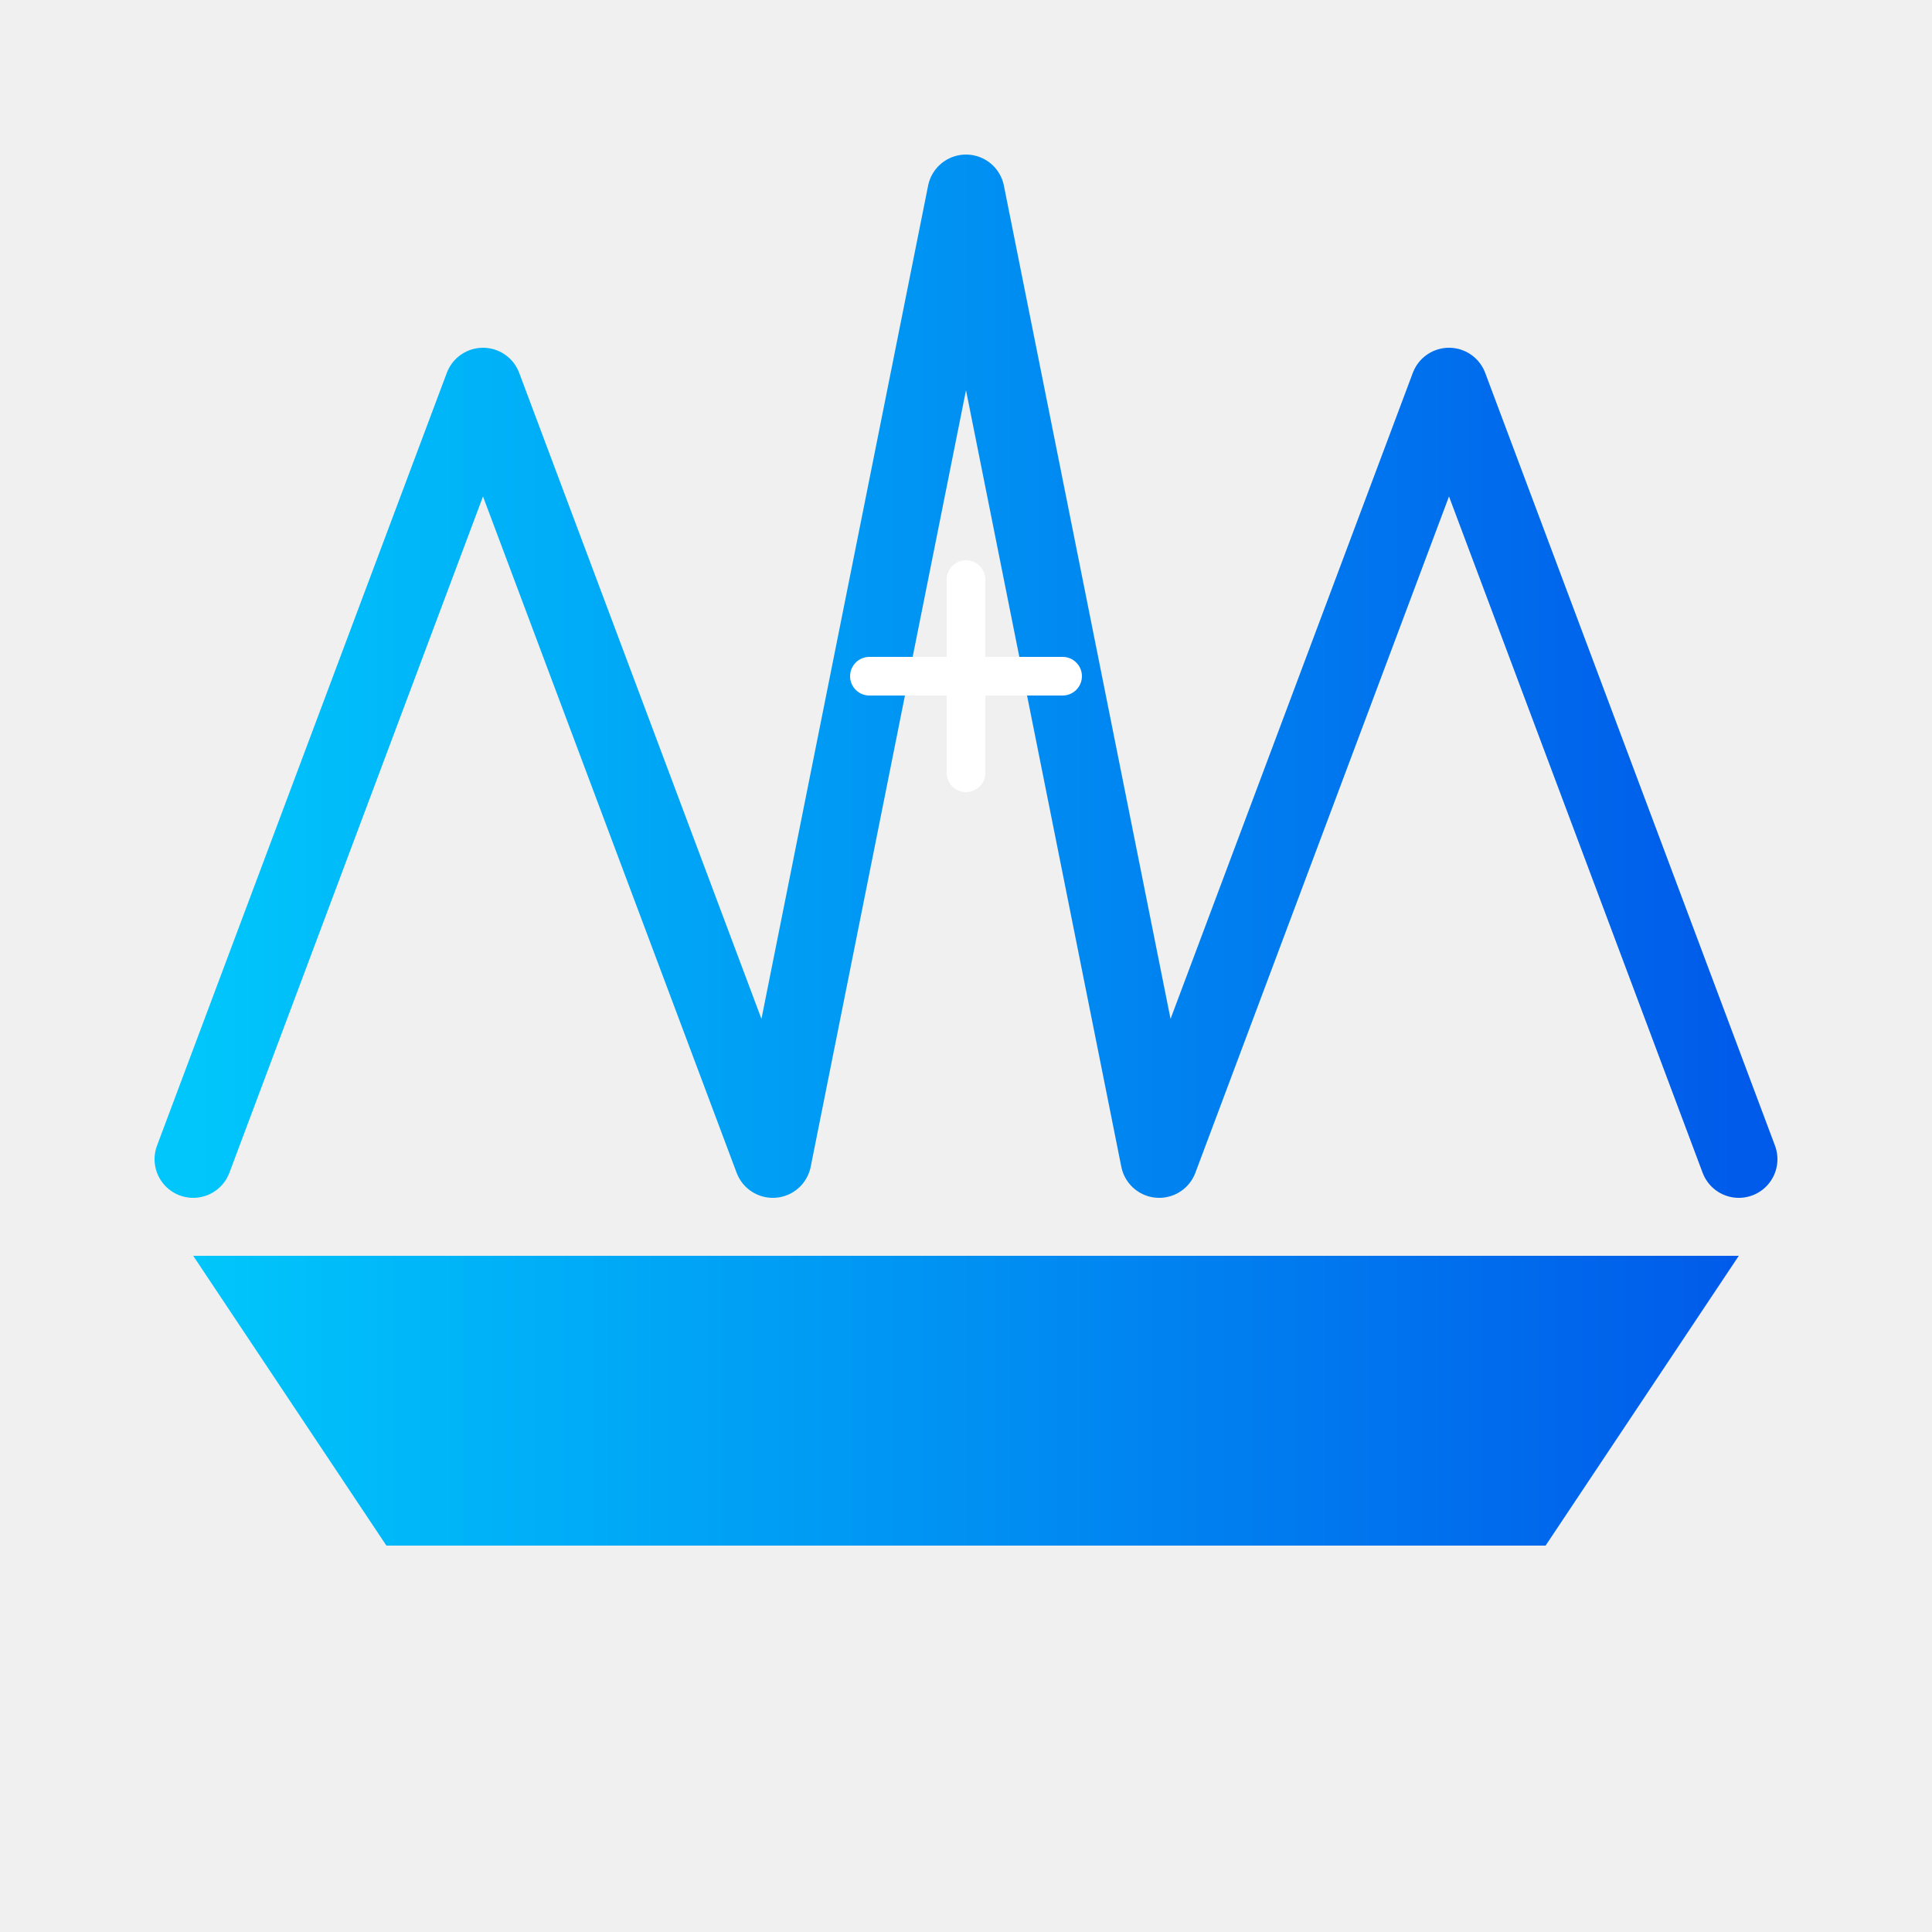
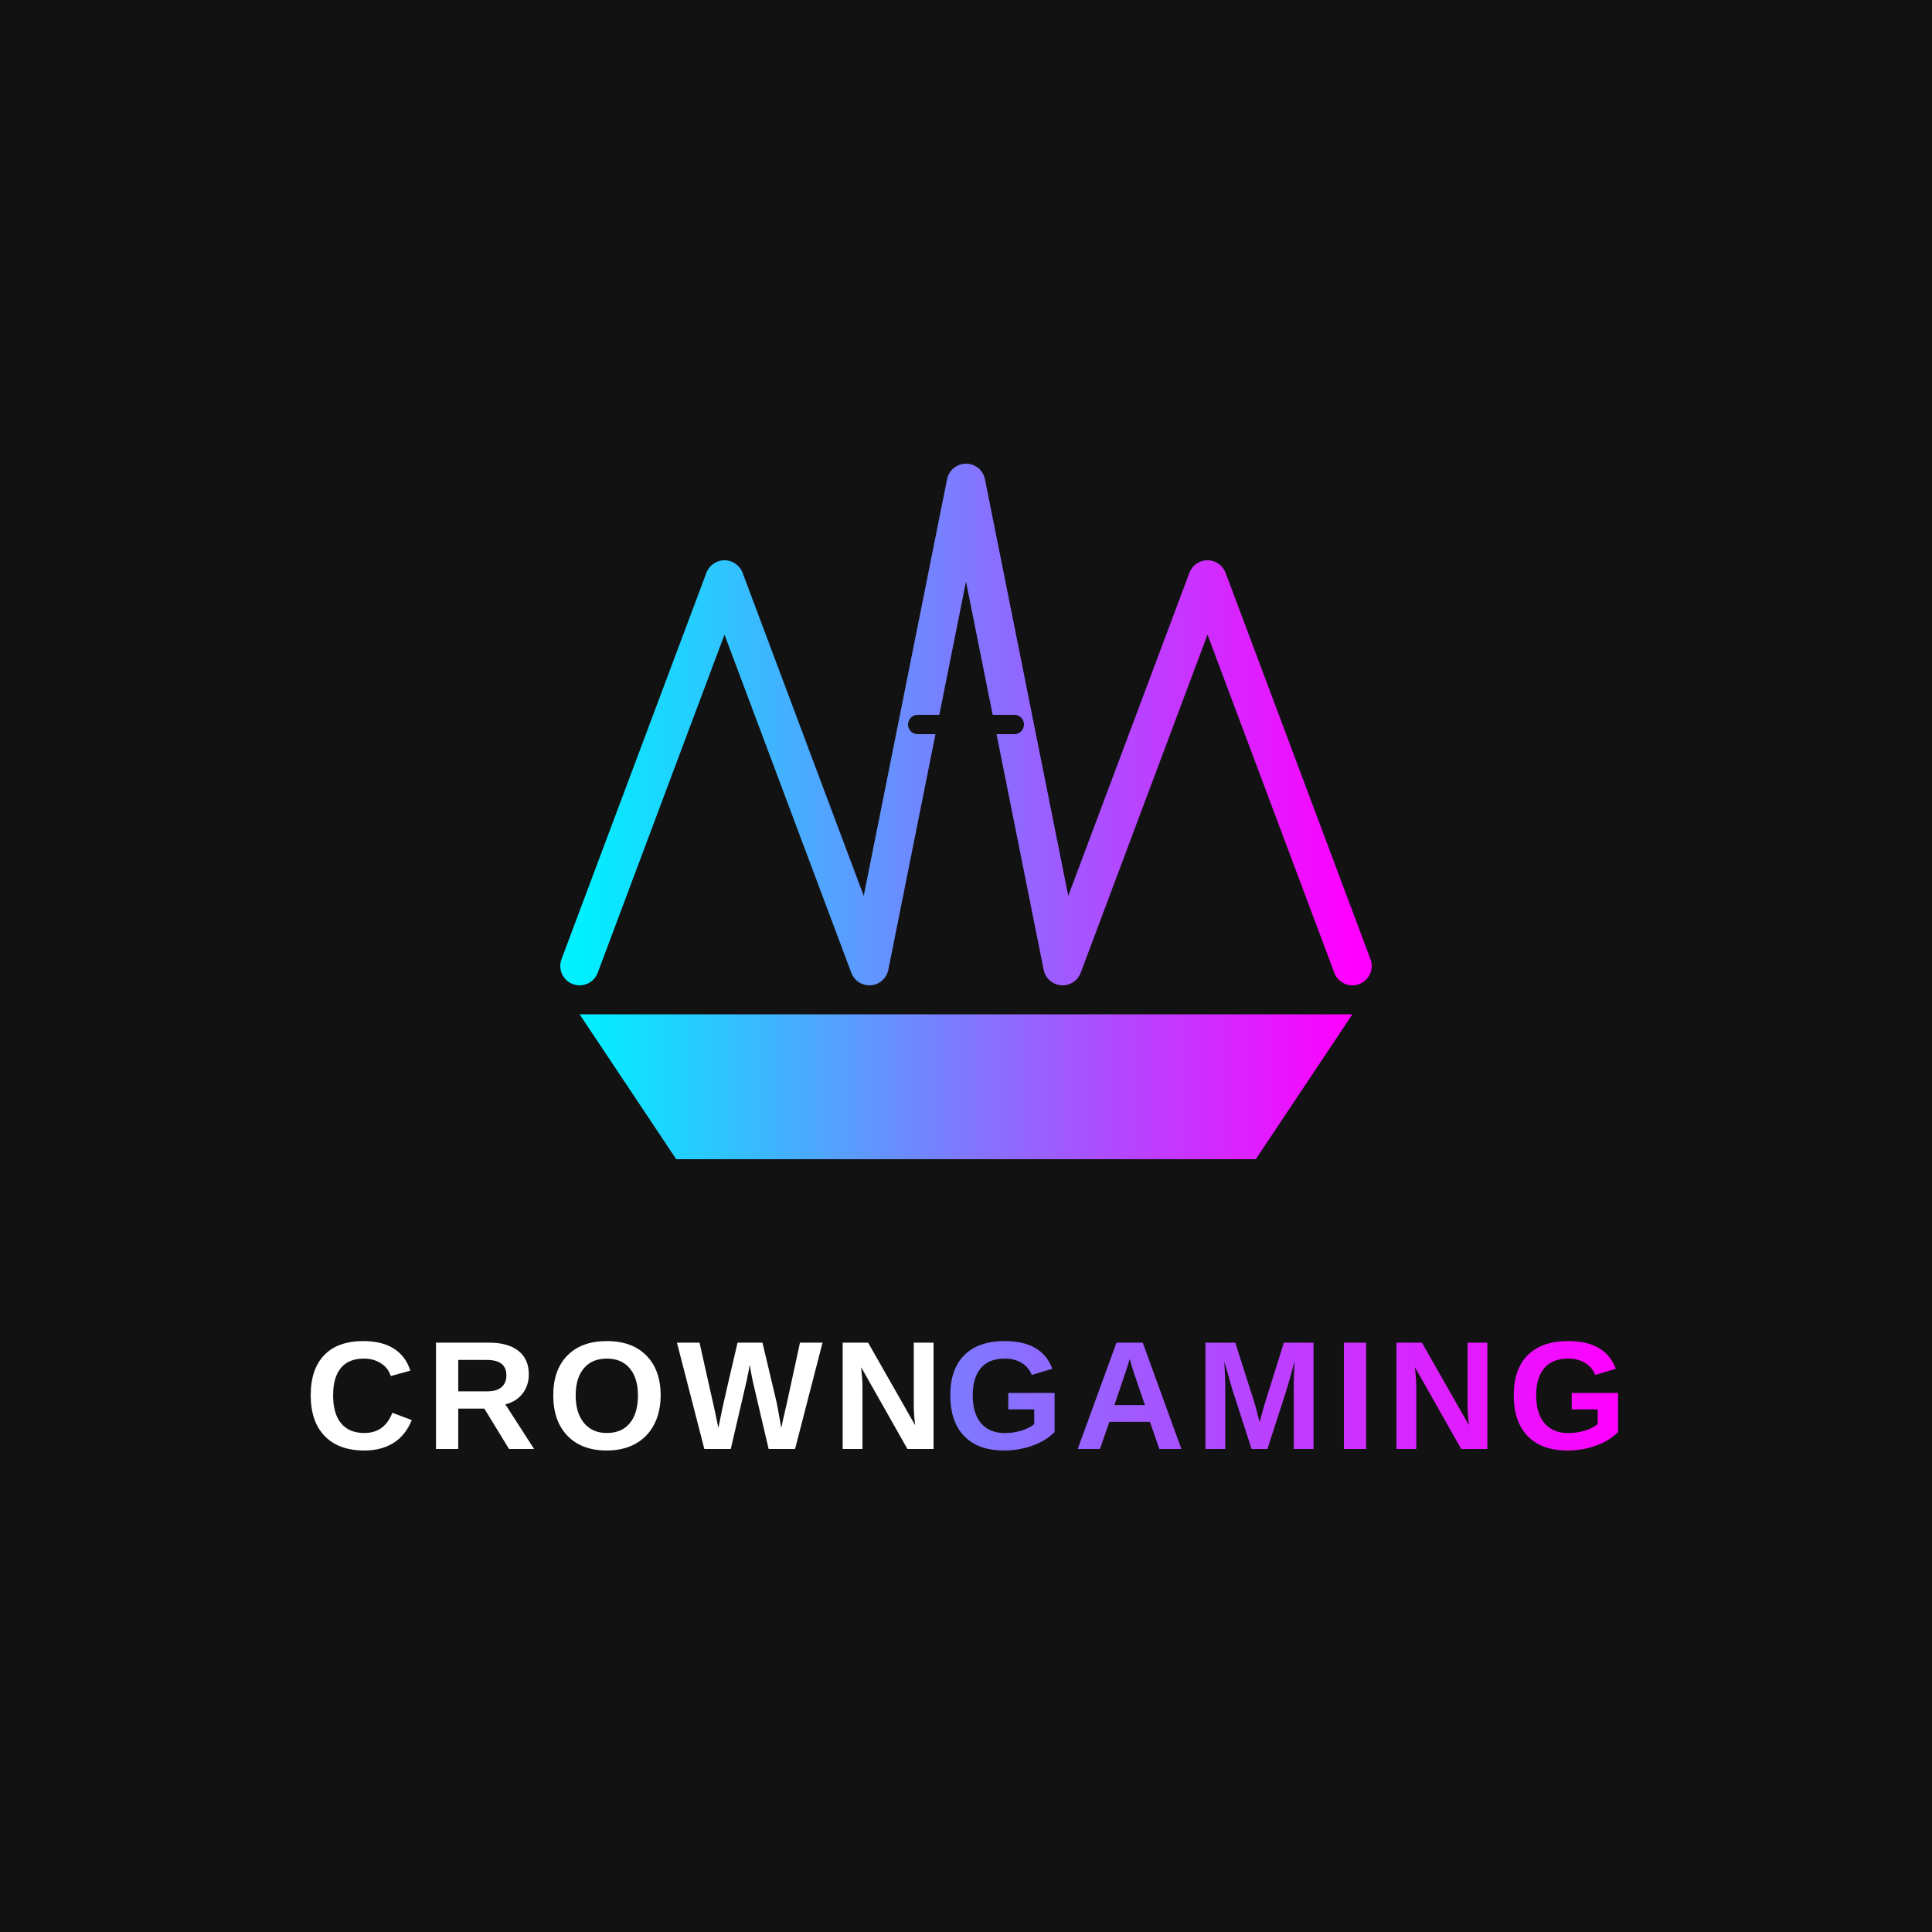
- <svg xmlns="http://www.w3.org/2000/svg" width="200" height="200" viewBox="0 0 200 200" fill="none">
+ <svg xmlns="http://www.w3.org/2000/svg" width="400" height="400" viewBox="0 0 400 400" fill="none">
+   <rect width="400" height="400" fill="#121212" />
  <defs>
-     <linearGradient id="crownGradient" x1="0%" y1="0%" x2="100%" y2="0%">
-       <stop offset="0%" style="stop-color:#00c6fb;stop-opacity:1" />
-       <stop offset="100%" style="stop-color:#005bea;stop-opacity:1" />
+     <linearGradient id="gamerGradient" x1="0%" y1="0%" x2="100%" y2="0%">
+       <stop offset="0%" style="stop-color:#00F0FF;stop-opacity:1" />
+       <stop offset="100%" style="stop-color:#FF00FF;stop-opacity:1" />
    </linearGradient>
  </defs>
-   <path d="M20 130 L180 130 L160 160 L40 160 Z" fill="url(#crownGradient)" />
-   <path d="M20 120 L50 40 L80 120 L100 20 L120 120 L150 40 L180 120" stroke="url(#crownGradient)" stroke-width="8" fill="none" stroke-linejoin="round" stroke-linecap="round" />
-   <path d="M90 70 L110 70 M100 60 L100 80" stroke="#FFFFFF" stroke-width="4" stroke-linecap="round" />
+   <g transform="translate(100, 80)">
+     <path d="M20 130 L180 130 L160 160 L40 160 Z" fill="url(#gamerGradient)" />
+     <path d="M20 120 L50 40 L80 120 L100 20 L120 120 L150 40 L180 120" stroke="url(#gamerGradient)" stroke-width="8" fill="none" stroke-linejoin="round" stroke-linecap="round" />
+     <path d="M90 70 L110 70 M100 60 L100 80" stroke="#121212" stroke-width="4" stroke-linecap="round" />
+   </g>
+   <text x="200" y="300" font-family="Arial, sans-serif" font-weight="900" font-size="32" text-anchor="middle" fill="white" letter-spacing="2">CROWN<tspan fill="url(#gamerGradient)">GAMING</tspan>
+   </text>
</svg>
